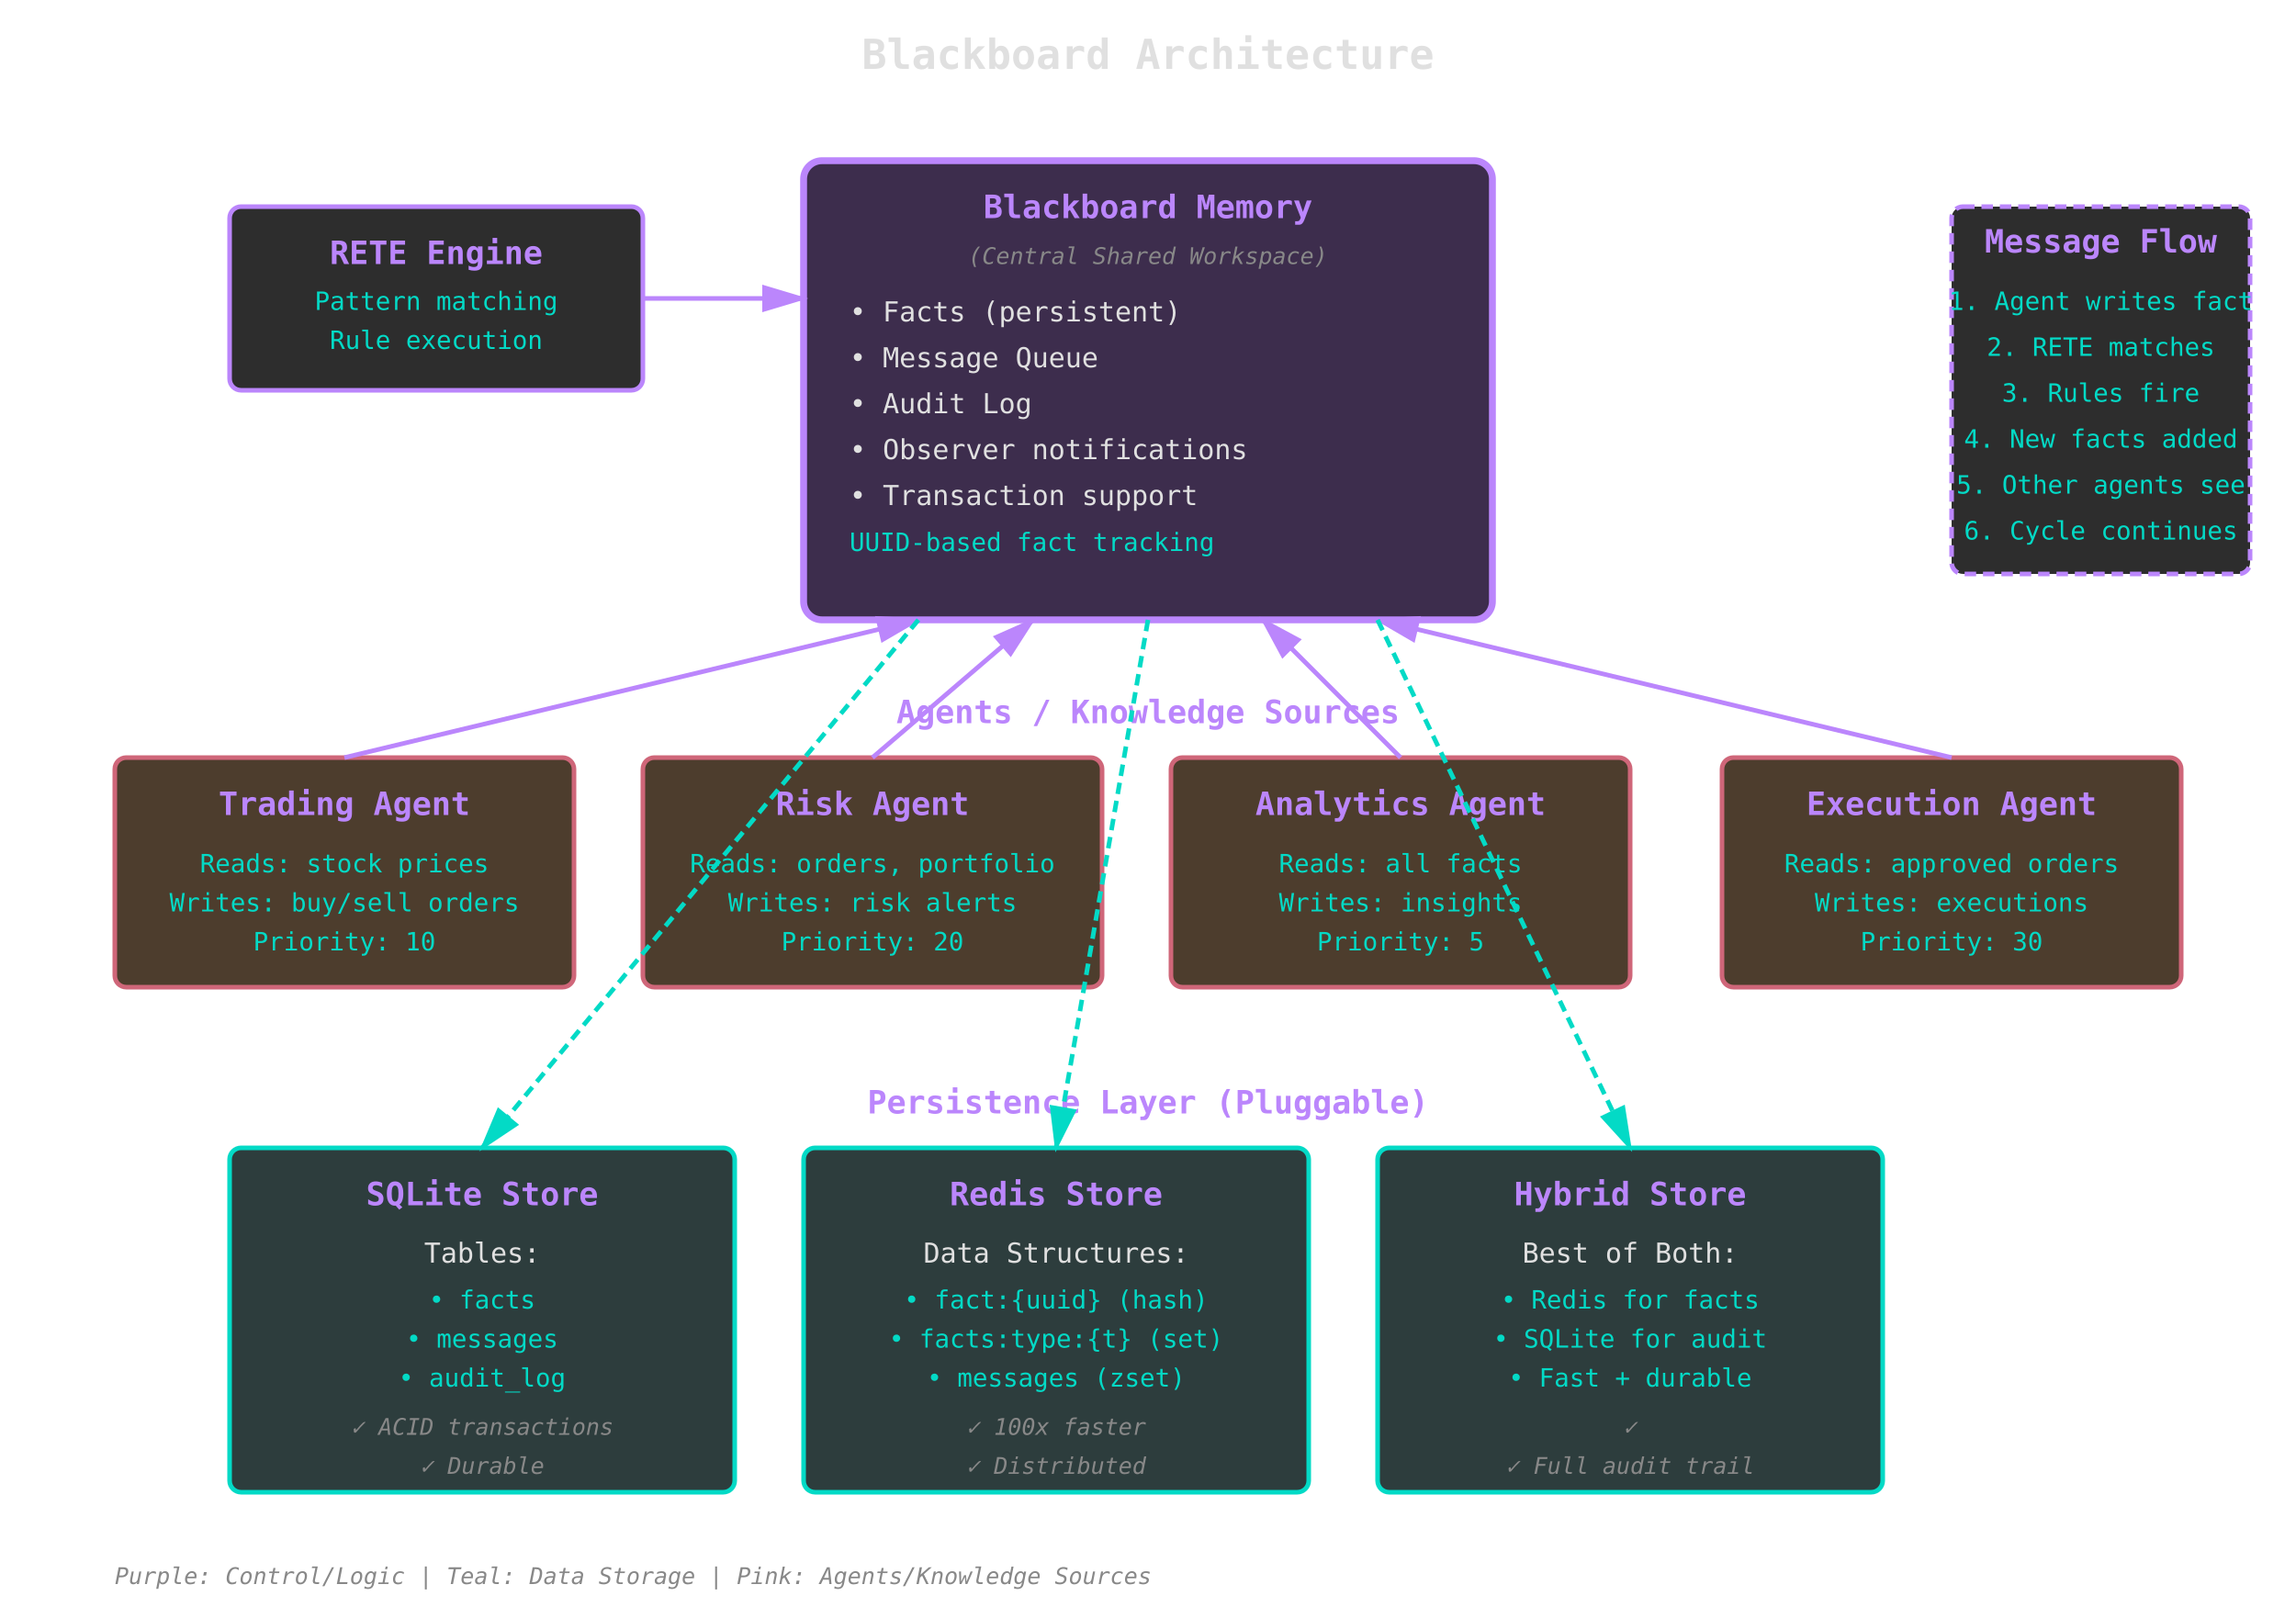
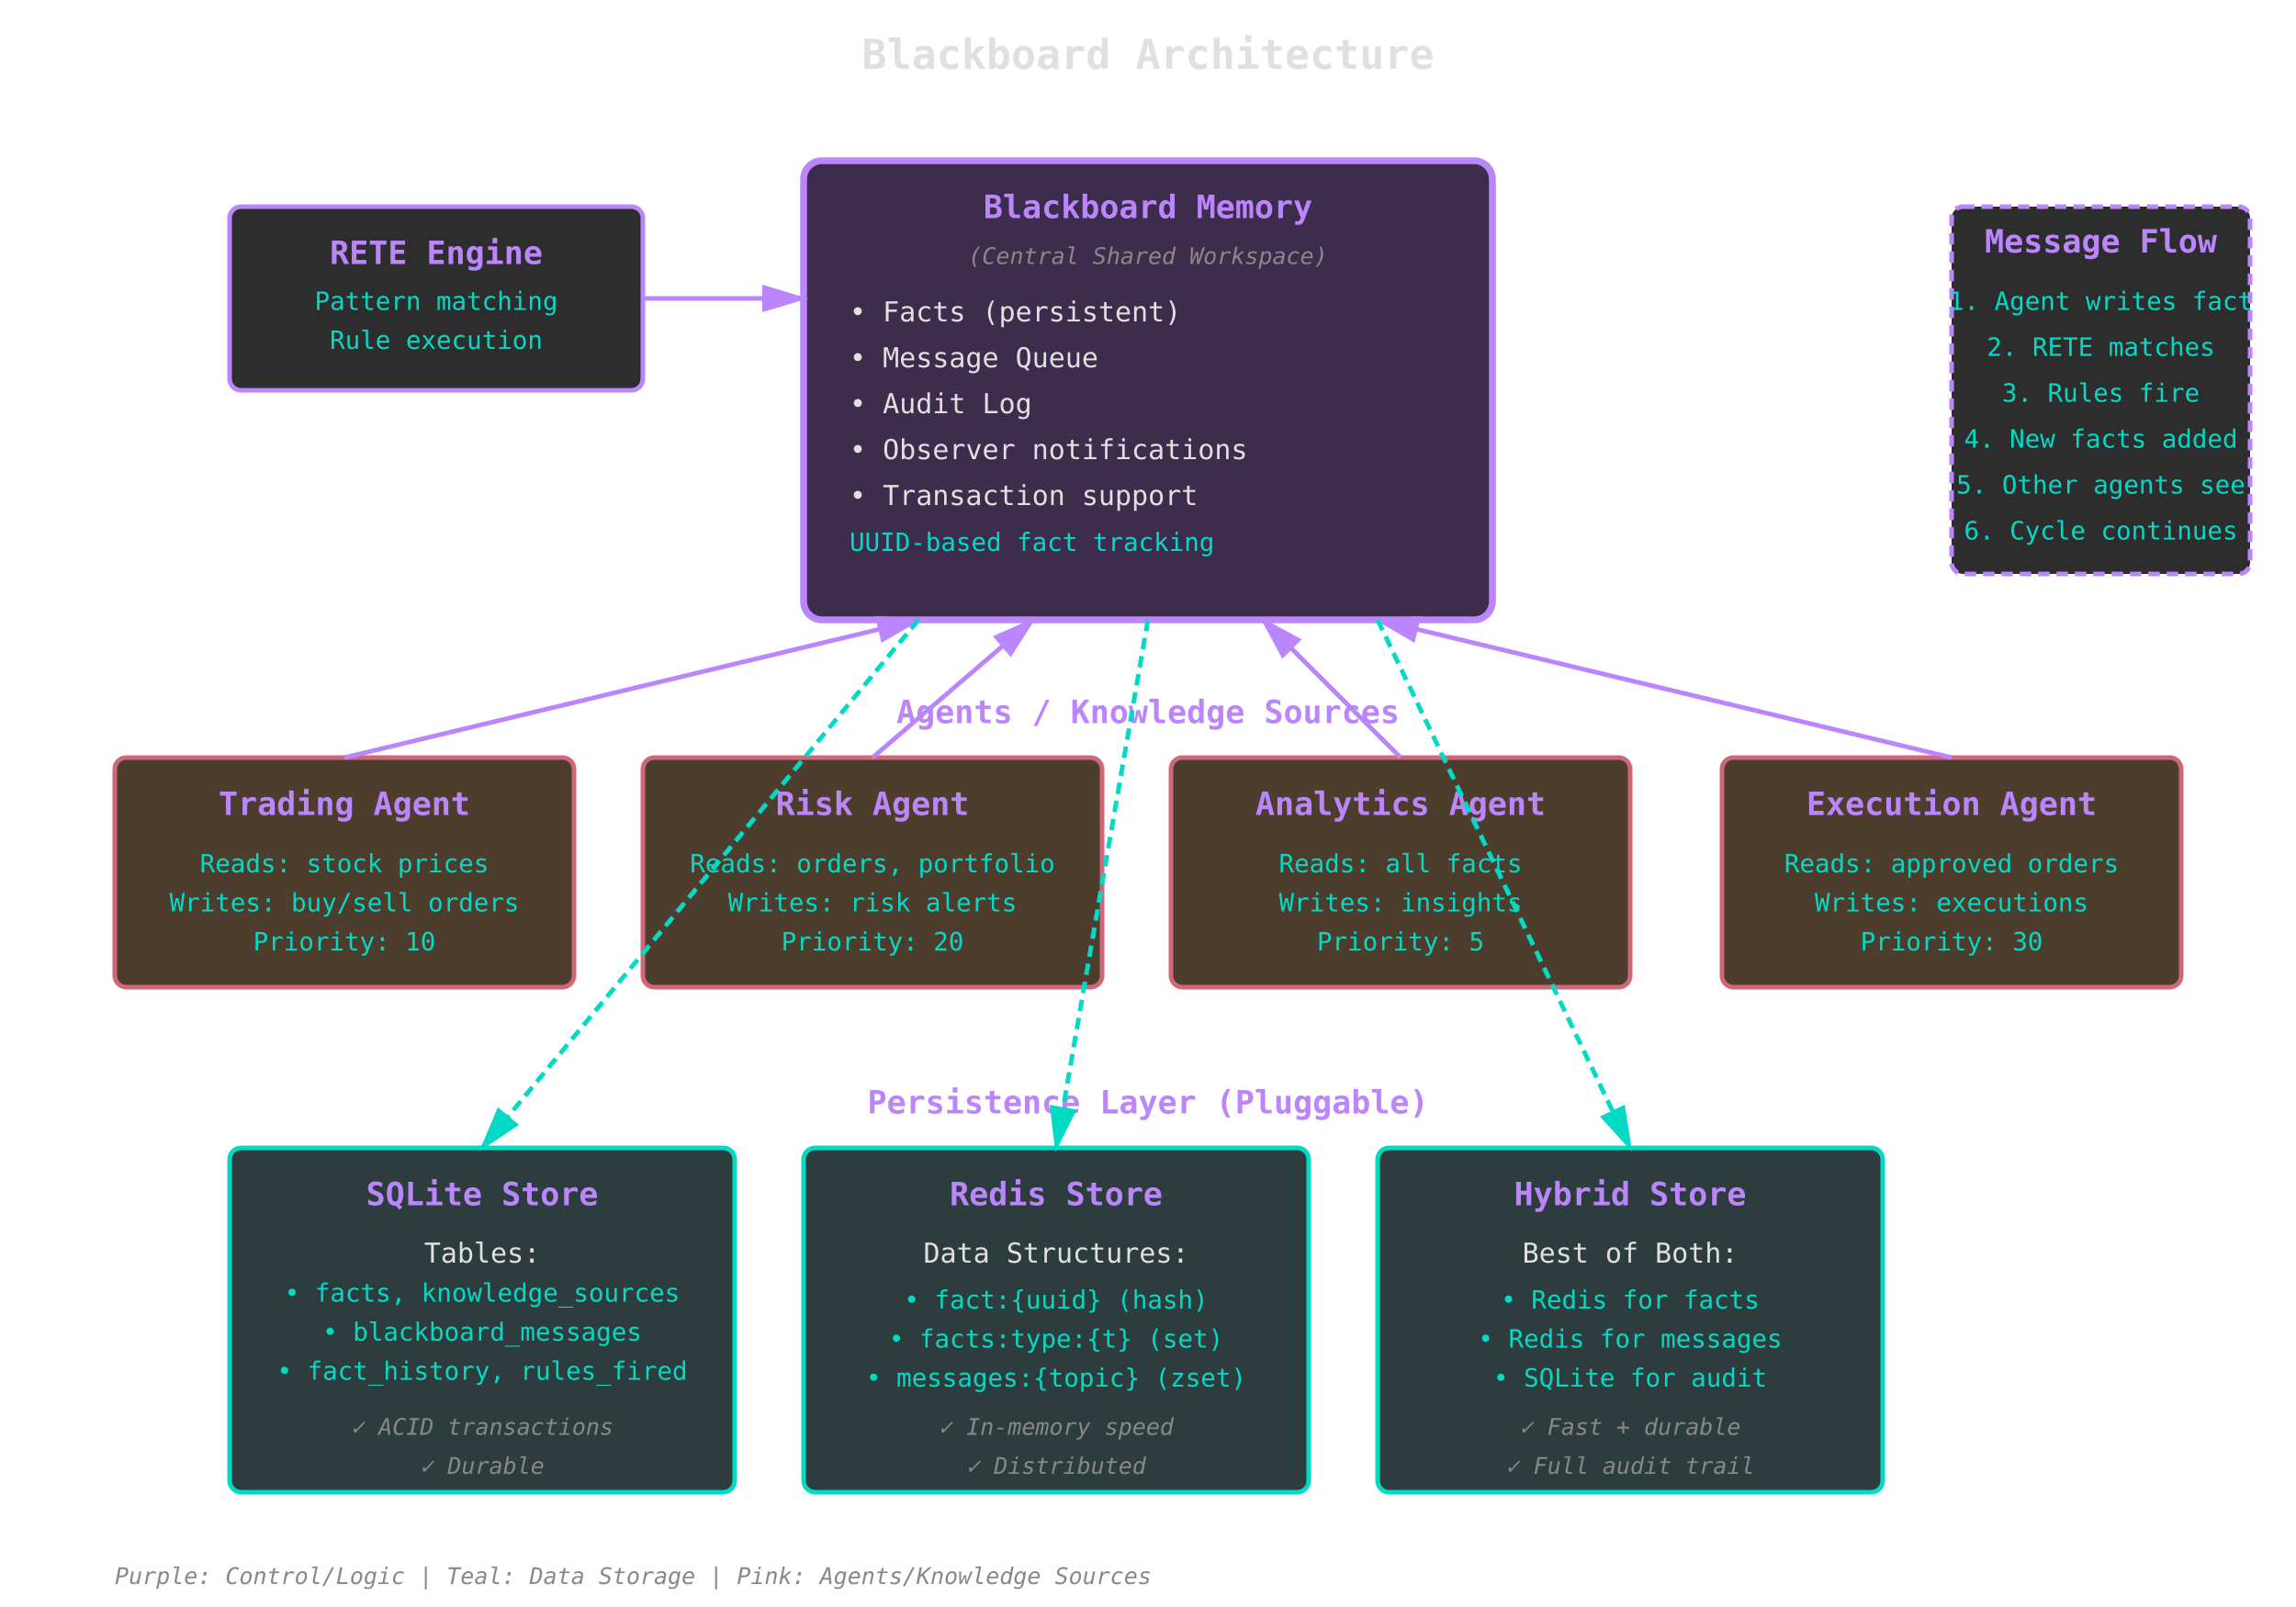
<svg xmlns="http://www.w3.org/2000/svg" viewBox="0 0 1000 700" style="background: transparent;">
  <defs>
    <style>
      .title { font: bold 18px monospace; fill: #e0e0e0; }
      .component-title { font: bold 14px monospace; fill: #bb86fc; }
      .label { font: 12px monospace; fill: #e0e0e0; }
      .code { font: 11px monospace; fill: #03dac6; }
      .comment { font: italic 10px monospace; fill: #888; }
      .box { fill: #2d2d2d; stroke: #bb86fc; stroke-width: 2; }
      .core-box { fill: #3d2d4d; stroke: #bb86fc; stroke-width: 3; }
      .storage-box { fill: #2d3d3d; stroke: #03dac6; stroke-width: 2; }
      .agent-box { fill: #4d3d2d; stroke: #cf6679; stroke-width: 2; }
      .arrow { stroke: #bb86fc; stroke-width: 2; fill: none; marker-end: url(#arrowhead); }
      .data-arrow { stroke: #03dac6; stroke-width: 2; fill: none; marker-end: url(#data-arrowhead); stroke-dasharray: 5,3; }
    </style>
    <marker id="arrowhead" markerWidth="10" markerHeight="10" refX="9" refY="3" orient="auto">
      <polygon points="0 0, 10 3, 0 6" fill="#bb86fc" />
    </marker>
    <marker id="data-arrowhead" markerWidth="10" markerHeight="10" refX="9" refY="3" orient="auto">
      <polygon points="0 0, 10 3, 0 6" fill="#03dac6" />
    </marker>
  </defs>
  <text x="500" y="30" class="title" text-anchor="middle">Blackboard Architecture</text>
  <rect x="350" y="70" width="300" height="200" class="core-box" rx="8" />
  <text x="500" y="95" class="component-title" text-anchor="middle">Blackboard Memory</text>
  <text x="500" y="115" class="comment" text-anchor="middle">(Central Shared Workspace)</text>
  <text x="370" y="140" class="label">• Facts (persistent)</text>
  <text x="370" y="160" class="label">• Message Queue</text>
  <text x="370" y="180" class="label">• Audit Log</text>
  <text x="370" y="200" class="label">• Observer notifications</text>
  <text x="370" y="220" class="label">• Transaction support</text>
  <text x="370" y="240" class="code">UUID-based fact tracking</text>
  <text x="500" y="315" class="component-title" text-anchor="middle">Agents / Knowledge Sources</text>
  <rect x="50" y="330" width="200" height="100" class="agent-box" rx="5" />
  <text x="150" y="355" class="component-title" text-anchor="middle">Trading Agent</text>
  <text x="150" y="380" class="code" text-anchor="middle">Reads: stock prices</text>
  <text x="150" y="397" class="code" text-anchor="middle">Writes: buy/sell orders</text>
  <text x="150" y="414" class="code" text-anchor="middle">Priority: 10</text>
  <rect x="280" y="330" width="200" height="100" class="agent-box" rx="5" />
  <text x="380" y="355" class="component-title" text-anchor="middle">Risk Agent</text>
  <text x="380" y="380" class="code" text-anchor="middle">Reads: orders, portfolio</text>
  <text x="380" y="397" class="code" text-anchor="middle">Writes: risk alerts</text>
  <text x="380" y="414" class="code" text-anchor="middle">Priority: 20</text>
  <rect x="510" y="330" width="200" height="100" class="agent-box" rx="5" />
  <text x="610" y="355" class="component-title" text-anchor="middle">Analytics Agent</text>
  <text x="610" y="380" class="code" text-anchor="middle">Reads: all facts</text>
  <text x="610" y="397" class="code" text-anchor="middle">Writes: insights</text>
  <text x="610" y="414" class="code" text-anchor="middle">Priority: 5</text>
  <rect x="750" y="330" width="200" height="100" class="agent-box" rx="5" />
  <text x="850" y="355" class="component-title" text-anchor="middle">Execution Agent</text>
  <text x="850" y="380" class="code" text-anchor="middle">Reads: approved orders</text>
  <text x="850" y="397" class="code" text-anchor="middle">Writes: executions</text>
  <text x="850" y="414" class="code" text-anchor="middle">Priority: 30</text>
  <path d="M 150 330 L 400 270" class="arrow" />
  <path d="M 380 330 L 450 270" class="arrow" />
  <path d="M 610 330 L 550 270" class="arrow" />
  <path d="M 850 330 L 600 270" class="arrow" />
  <rect x="100" y="90" width="180" height="80" class="box" rx="5" />
  <text x="190" y="115" class="component-title" text-anchor="middle">RETE Engine</text>
  <text x="190" y="135" class="code" text-anchor="middle">Pattern matching</text>
  <text x="190" y="152" class="code" text-anchor="middle">Rule execution</text>
  <path d="M 280 130 L 350 130" class="arrow" />
  <text x="500" y="485" class="component-title" text-anchor="middle">Persistence Layer (Pluggable)</text>
  <rect x="100" y="500" width="220" height="150" class="storage-box" rx="5" />
  <text x="210" y="525" class="component-title" text-anchor="middle">SQLite Store</text>
  <text x="210" y="550" class="label" text-anchor="middle">Tables:</text>
-   <text x="210" y="570" class="code" text-anchor="middle">• facts</text>
-   <text x="210" y="587" class="code" text-anchor="middle">• messages</text>
-   <text x="210" y="604" class="code" text-anchor="middle">• audit_log</text>
+   <text x="210" y="567" class="code" text-anchor="middle">• facts, knowledge_sources</text>
+   <text x="210" y="584" class="code" text-anchor="middle">• blackboard_messages</text>
+   <text x="210" y="601" class="code" text-anchor="middle">• fact_history, rules_fired</text>
  <text x="210" y="625" class="comment" text-anchor="middle">✓ ACID transactions</text>
  <text x="210" y="642" class="comment" text-anchor="middle">✓ Durable</text>
  <rect x="350" y="500" width="220" height="150" class="storage-box" rx="5" />
  <text x="460" y="525" class="component-title" text-anchor="middle">Redis Store</text>
  <text x="460" y="550" class="label" text-anchor="middle">Data Structures:</text>
  <text x="460" y="570" class="code" text-anchor="middle">• fact:{uuid} (hash)</text>
  <text x="460" y="587" class="code" text-anchor="middle">• facts:type:{t} (set)</text>
-   <text x="460" y="604" class="code" text-anchor="middle">• messages (zset)</text>
-   <text x="460" y="625" class="comment" text-anchor="middle">✓ 100x faster</text>
+   <text x="460" y="604" class="code" text-anchor="middle">• messages:{topic} (zset)</text>
+   <text x="460" y="625" class="comment" text-anchor="middle">✓ In-memory speed</text>
  <text x="460" y="642" class="comment" text-anchor="middle">✓ Distributed</text>
  <rect x="600" y="500" width="220" height="150" class="storage-box" rx="5" />
  <text x="710" y="525" class="component-title" text-anchor="middle">Hybrid Store</text>
  <text x="710" y="550" class="label" text-anchor="middle">Best of Both:</text>
  <text x="710" y="570" class="code" text-anchor="middle">• Redis for facts</text>
-   <text x="710" y="587" class="code" text-anchor="middle">• SQLite for audit</text>
-   <text x="710" y="604" class="code" text-anchor="middle">• Fast + durable</text>
-   <text x="710" y="625" class="comment" text-anchor="middle">✓ </text>
+   <text x="710" y="587" class="code" text-anchor="middle">• Redis for messages</text>
+   <text x="710" y="604" class="code" text-anchor="middle">• SQLite for audit</text>
+   <text x="710" y="625" class="comment" text-anchor="middle">✓ Fast + durable</text>
  <text x="710" y="642" class="comment" text-anchor="middle">✓ Full audit trail</text>
  <path d="M 400 270 L 210 500" class="data-arrow" />
  <path d="M 500 270 L 460 500" class="data-arrow" />
  <path d="M 600 270 L 710 500" class="data-arrow" />
  <rect x="850" y="90" width="130" height="160" class="box" rx="5" stroke-dasharray="5,3" />
  <text x="915" y="110" class="component-title" text-anchor="middle">Message Flow</text>
  <text x="915" y="135" class="code" text-anchor="middle">1. Agent writes fact</text>
  <text x="915" y="155" class="code" text-anchor="middle">2. RETE matches</text>
  <text x="915" y="175" class="code" text-anchor="middle">3. Rules fire</text>
  <text x="915" y="195" class="code" text-anchor="middle">4. New facts added</text>
  <text x="915" y="215" class="code" text-anchor="middle">5. Other agents see</text>
  <text x="915" y="235" class="code" text-anchor="middle">6. Cycle continues</text>
  <text x="50" y="690" class="comment">Purple: Control/Logic  |  Teal: Data Storage  |  Pink: Agents/Knowledge Sources</text>
</svg>
